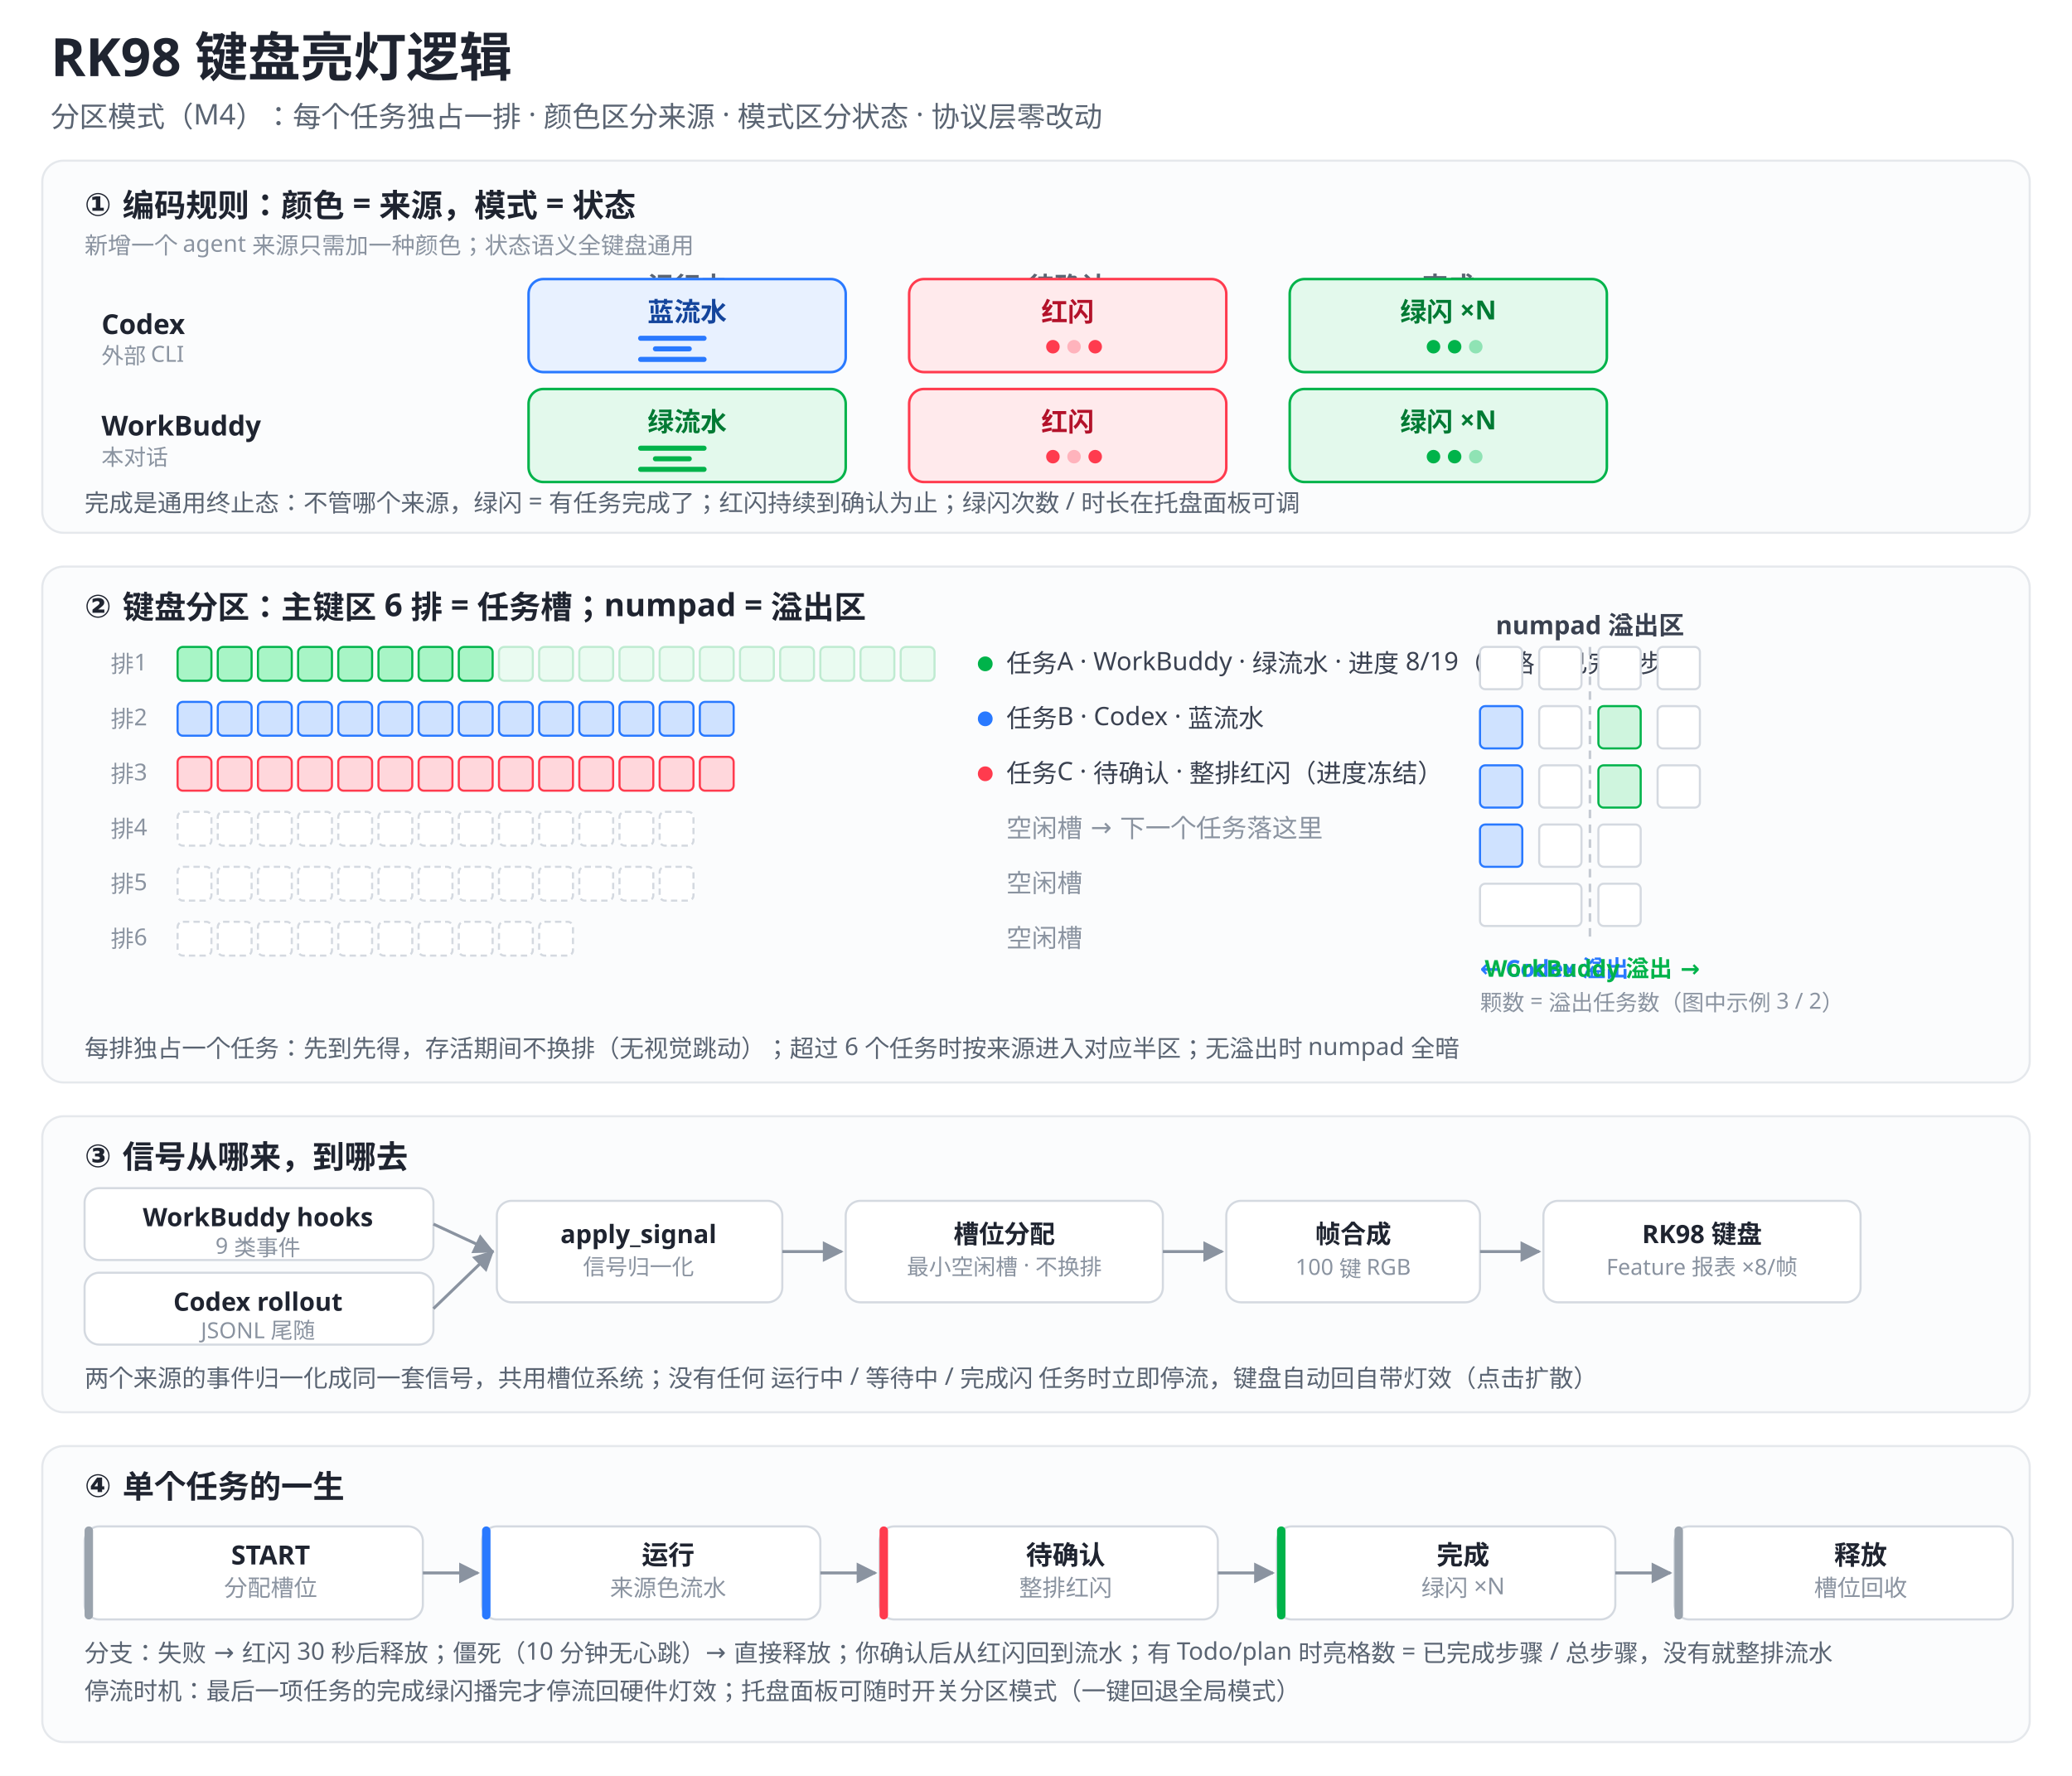
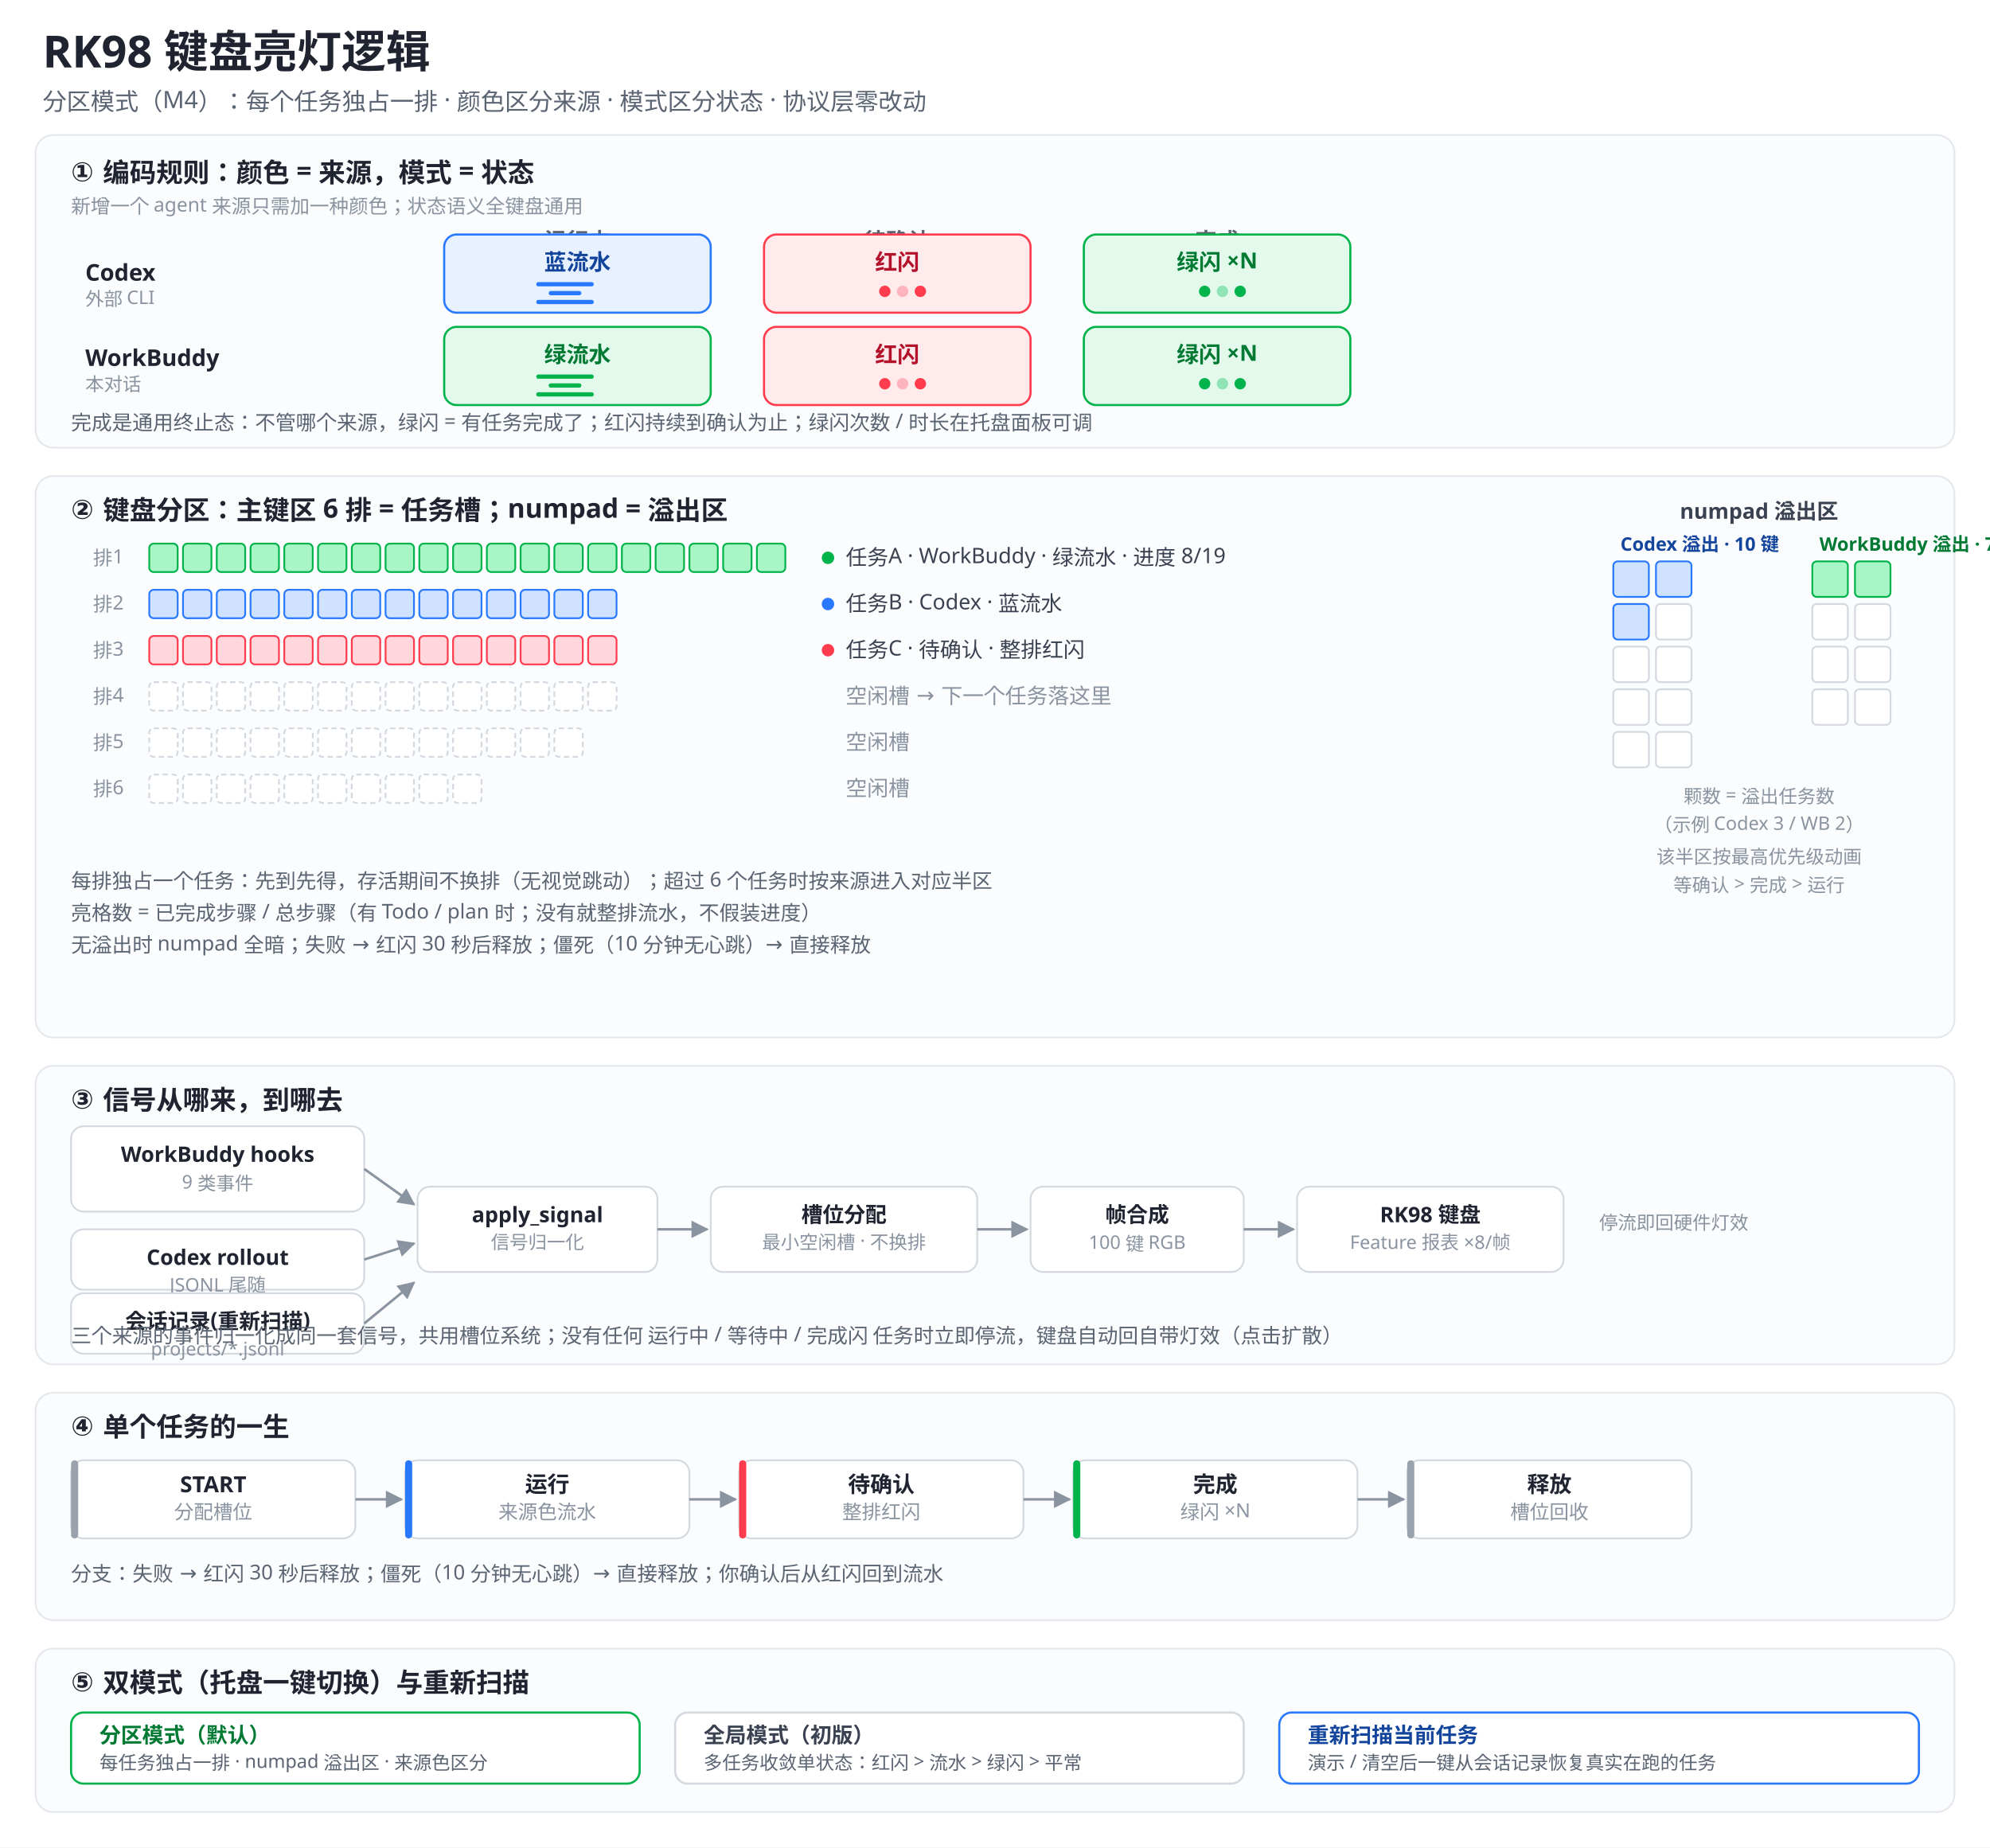
- <svg xmlns="http://www.w3.org/2000/svg" viewBox="0 0 980 840" font-family="'Microsoft YaHei','PingFang SC','Noto Sans SC','Segoe UI',sans-serif">
+ <svg xmlns="http://www.w3.org/2000/svg" viewBox="0 0 1120 1040" font-family="'Microsoft YaHei','PingFang SC','Noto Sans SC','Segoe UI',sans-serif">
  <defs>
    <marker id="arr" viewBox="0 0 10 10" refX="9" refY="5" markerWidth="7" markerHeight="7" orient="auto-start-reverse">
      <path d="M0,0 L10,5 L0,10 z" fill="#8A93A0" />
    </marker>
  </defs>
-   <rect x="0" y="0" width="980" height="840" fill="#FFFFFF" />
-   <text x="24" y="36" font-size="25" font-weight="700" fill="#1F2430">RK98 键盘亮灯逻辑</text>
-   <text x="24" y="60" font-size="13.5" fill="#5A6472">分区模式（M4）：每个任务独占一排 · 颜色区分来源 · 模式区分状态 · 协议层零改动</text>
-   <rect x="20" y="76" width="940" height="176" rx="10" fill="#FBFCFD" stroke="#E5E8EC" />
-   <text x="40" y="102" font-size="15" font-weight="700" fill="#1F2430">① 编码规则：颜色 = 来源，模式 = 状态</text>
+   <rect x="0" y="0" width="1120" height="1040" fill="#FFFFFF" />
+   <text x="24" y="38" font-size="25" fill="#1F2430" font-weight="700">RK98 键盘亮灯逻辑</text>
+   <text x="24" y="62" font-size="13.5" fill="#5A6472">分区模式（M4）：每个任务独占一排 · 颜色区分来源 · 模式区分状态 · 协议层零改动</text>
+   <rect x="20" y="76" width="1080" height="176" rx="10" fill="#FBFCFD" stroke="#E5E8EC" stroke-width="1" />
+   <text x="40" y="102" font-size="15" fill="#1F2430" font-weight="700">① 编码规则：颜色 = 来源，模式 = 状态</text>
  <text x="40" y="120" font-size="11" fill="#8A93A0">新增一个 agent 来源只需加一种颜色；状态语义全键盘通用</text>
-   <text x="325" y="140" font-size="12.5" font-weight="700" fill="#5A6472" text-anchor="middle">运行中</text>
-   <text x="505" y="140" font-size="12.5" font-weight="700" fill="#5A6472" text-anchor="middle">待确认</text>
-   <text x="685" y="140" font-size="12.5" font-weight="700" fill="#5A6472" text-anchor="middle">完成</text>
-   <text x="48" y="158" font-size="13" font-weight="700" fill="#1F2430">Codex</text>
+   <text x="325" y="140" font-size="12.5" fill="#5A6472" font-weight="700" text-anchor="middle">运行中</text>
+   <text x="505" y="140" font-size="12.5" fill="#5A6472" font-weight="700" text-anchor="middle">待确认</text>
+   <text x="685" y="140" font-size="12.5" fill="#5A6472" font-weight="700" text-anchor="middle">完成</text>
+   <text x="48" y="158" font-size="13" fill="#1F2430" font-weight="700">Codex</text>
  <text x="48" y="172" font-size="10.5" fill="#8A93A0">外部 CLI</text>
-   <text x="48" y="206" font-size="13" font-weight="700" fill="#1F2430">WorkBuddy</text>
+   <text x="48" y="206" font-size="13" fill="#1F2430" font-weight="700">WorkBuddy</text>
  <text x="48" y="220" font-size="10.5" fill="#8A93A0">本对话</text>
  <rect x="250" y="132" width="150" height="44" rx="7" fill="#E8F1FF" stroke="#2979FF" stroke-width="1.2" />
-   <text x="325" y="152" font-size="12.5" font-weight="700" fill="#14459C" text-anchor="middle">蓝流水</text>
+   <text x="325" y="152" font-size="12.5" fill="#14459C" font-weight="700" text-anchor="middle">蓝流水</text>
  <line x1="303" y1="160" x2="333" y2="160" stroke="#2979FF" stroke-width="2.4" stroke-linecap="round" />
  <line x1="310" y1="165" x2="326" y2="165" stroke="#2979FF" stroke-width="2.4" stroke-linecap="round" />
  <line x1="303" y1="170" x2="333" y2="170" stroke="#2979FF" stroke-width="2.4" stroke-linecap="round" />
  <rect x="430" y="132" width="150" height="44" rx="7" fill="#FFEAEC" stroke="#FF3B4E" stroke-width="1.2" />
-   <text x="505" y="152" font-size="12.5" font-weight="700" fill="#B3122A" text-anchor="middle">红闪</text>
+   <text x="505" y="152" font-size="12.5" fill="#B3122A" font-weight="700" text-anchor="middle">红闪</text>
  <circle cx="498" cy="164" r="3.2" fill="#FF3B4E" />
  <circle cx="508" cy="164" r="3.2" fill="#FFB3BC" />
  <circle cx="518" cy="164" r="3.2" fill="#FF3B4E" />
  <rect x="610" y="132" width="150" height="44" rx="7" fill="#E3F9EC" stroke="#00B34A" stroke-width="1.2" />
-   <text x="685" y="152" font-size="12.5" font-weight="700" fill="#007A33" text-anchor="middle">绿闪 ×N</text>
+   <text x="685" y="152" font-size="12.5" fill="#007A33" font-weight="700" text-anchor="middle">绿闪 ×N</text>
  <circle cx="678" cy="164" r="3.2" fill="#00B34A" />
-   <circle cx="688" cy="164" r="3.2" fill="#00B34A" />
-   <circle cx="698" cy="164" r="3.2" fill="#8FE3B4" />
+   <circle cx="688" cy="164" r="3.2" fill="#8FE3B4" />
+   <circle cx="698" cy="164" r="3.2" fill="#00B34A" />
  <rect x="250" y="184" width="150" height="44" rx="7" fill="#E3F9EC" stroke="#00B34A" stroke-width="1.2" />
-   <text x="325" y="204" font-size="12.5" font-weight="700" fill="#007A33" text-anchor="middle">绿流水</text>
+   <text x="325" y="204" font-size="12.5" fill="#007A33" font-weight="700" text-anchor="middle">绿流水</text>
  <line x1="303" y1="212" x2="333" y2="212" stroke="#00B34A" stroke-width="2.4" stroke-linecap="round" />
  <line x1="310" y1="217" x2="326" y2="217" stroke="#00B34A" stroke-width="2.4" stroke-linecap="round" />
  <line x1="303" y1="222" x2="333" y2="222" stroke="#00B34A" stroke-width="2.4" stroke-linecap="round" />
  <rect x="430" y="184" width="150" height="44" rx="7" fill="#FFEAEC" stroke="#FF3B4E" stroke-width="1.2" />
-   <text x="505" y="204" font-size="12.5" font-weight="700" fill="#B3122A" text-anchor="middle">红闪</text>
+   <text x="505" y="204" font-size="12.5" fill="#B3122A" font-weight="700" text-anchor="middle">红闪</text>
  <circle cx="498" cy="216" r="3.2" fill="#FF3B4E" />
  <circle cx="508" cy="216" r="3.2" fill="#FFB3BC" />
  <circle cx="518" cy="216" r="3.2" fill="#FF3B4E" />
  <rect x="610" y="184" width="150" height="44" rx="7" fill="#E3F9EC" stroke="#00B34A" stroke-width="1.2" />
-   <text x="685" y="204" font-size="12.5" font-weight="700" fill="#007A33" text-anchor="middle">绿闪 ×N</text>
+   <text x="685" y="204" font-size="12.5" fill="#007A33" font-weight="700" text-anchor="middle">绿闪 ×N</text>
  <circle cx="678" cy="216" r="3.2" fill="#00B34A" />
-   <circle cx="688" cy="216" r="3.2" fill="#00B34A" />
-   <circle cx="698" cy="216" r="3.2" fill="#8FE3B4" />
+   <circle cx="688" cy="216" r="3.2" fill="#8FE3B4" />
+   <circle cx="698" cy="216" r="3.2" fill="#00B34A" />
  <text x="40" y="242" font-size="11.5" fill="#5A6472">完成是通用终止态：不管哪个来源，绿闪 = 有任务完成了；红闪持续到确认为止；绿闪次数 / 时长在托盘面板可调</text>
-   <rect x="20" y="268" width="940" height="244" rx="10" fill="#FBFCFD" stroke="#E5E8EC" />
-   <text x="40" y="292" font-size="15" font-weight="700" fill="#1F2430">② 键盘分区：主键区 6 排 = 任务槽；numpad = 溢出区</text>
+   <rect x="20" y="268" width="1080" height="316" rx="10" fill="#FBFCFD" stroke="#E5E8EC" stroke-width="1" />
+   <text x="40" y="292" font-size="15" fill="#1F2430" font-weight="700">② 键盘分区：主键区 6 排 = 任务槽；numpad = 溢出区</text>
  <text x="61" y="318" font-size="11" fill="#8A93A0" text-anchor="middle">排1</text>
-   <g>
-     <rect x="84" y="306" width="16" height="16" rx="2.5" fill="#A8F5C6" stroke="#00B34A" />
-     <rect x="103" y="306" width="16" height="16" rx="2.5" fill="#A8F5C6" stroke="#00B34A" />
-     <rect x="122" y="306" width="16" height="16" rx="2.5" fill="#A8F5C6" stroke="#00B34A" />
-     <rect x="141" y="306" width="16" height="16" rx="2.5" fill="#A8F5C6" stroke="#00B34A" />
-     <rect x="160" y="306" width="16" height="16" rx="2.5" fill="#A8F5C6" stroke="#00B34A" />
-     <rect x="179" y="306" width="16" height="16" rx="2.5" fill="#A8F5C6" stroke="#00B34A" />
-     <rect x="198" y="306" width="16" height="16" rx="2.5" fill="#A8F5C6" stroke="#00B34A" />
-     <rect x="217" y="306" width="16" height="16" rx="2.5" fill="#A8F5C6" stroke="#00B34A" />
-     <rect x="236" y="306" width="16" height="16" rx="2.5" fill="#EAFBF1" stroke="#BFEBD1" />
-     <rect x="255" y="306" width="16" height="16" rx="2.5" fill="#EAFBF1" stroke="#BFEBD1" />
-     <rect x="274" y="306" width="16" height="16" rx="2.5" fill="#EAFBF1" stroke="#BFEBD1" />
-     <rect x="293" y="306" width="16" height="16" rx="2.5" fill="#EAFBF1" stroke="#BFEBD1" />
-     <rect x="312" y="306" width="16" height="16" rx="2.5" fill="#EAFBF1" stroke="#BFEBD1" />
-     <rect x="331" y="306" width="16" height="16" rx="2.5" fill="#EAFBF1" stroke="#BFEBD1" />
-     <rect x="350" y="306" width="16" height="16" rx="2.5" fill="#EAFBF1" stroke="#BFEBD1" />
-     <rect x="369" y="306" width="16" height="16" rx="2.5" fill="#EAFBF1" stroke="#BFEBD1" />
-     <rect x="388" y="306" width="16" height="16" rx="2.5" fill="#EAFBF1" stroke="#BFEBD1" />
-     <rect x="407" y="306" width="16" height="16" rx="2.5" fill="#EAFBF1" stroke="#BFEBD1" />
-     <rect x="426" y="306" width="16" height="16" rx="2.5" fill="#EAFBF1" stroke="#BFEBD1" />
-   </g>
+   <rect x="84" y="306" width="16" height="16" rx="2.5" fill="#A8F5C6" stroke="#00B34A" stroke-width="1.0" />
+   <rect x="103" y="306" width="16" height="16" rx="2.5" fill="#A8F5C6" stroke="#00B34A" stroke-width="1.0" />
+   <rect x="122" y="306" width="16" height="16" rx="2.5" fill="#A8F5C6" stroke="#00B34A" stroke-width="1.0" />
+   <rect x="141" y="306" width="16" height="16" rx="2.5" fill="#A8F5C6" stroke="#00B34A" stroke-width="1.0" />
+   <rect x="160" y="306" width="16" height="16" rx="2.5" fill="#A8F5C6" stroke="#00B34A" stroke-width="1.0" />
+   <rect x="179" y="306" width="16" height="16" rx="2.5" fill="#A8F5C6" stroke="#00B34A" stroke-width="1.0" />
+   <rect x="198" y="306" width="16" height="16" rx="2.5" fill="#A8F5C6" stroke="#00B34A" stroke-width="1.0" />
+   <rect x="217" y="306" width="16" height="16" rx="2.5" fill="#A8F5C6" stroke="#00B34A" stroke-width="1.0" />
+   <rect x="236" y="306" width="16" height="16" rx="2.5" fill="#A8F5C6" stroke="#00B34A" stroke-width="1.0" />
+   <rect x="255" y="306" width="16" height="16" rx="2.5" fill="#A8F5C6" stroke="#00B34A" stroke-width="1.0" />
+   <rect x="274" y="306" width="16" height="16" rx="2.5" fill="#A8F5C6" stroke="#00B34A" stroke-width="1.0" />
+   <rect x="293" y="306" width="16" height="16" rx="2.5" fill="#A8F5C6" stroke="#00B34A" stroke-width="1.0" />
+   <rect x="312" y="306" width="16" height="16" rx="2.5" fill="#A8F5C6" stroke="#00B34A" stroke-width="1.0" />
+   <rect x="331" y="306" width="16" height="16" rx="2.5" fill="#A8F5C6" stroke="#00B34A" stroke-width="1.0" />
+   <rect x="350" y="306" width="16" height="16" rx="2.5" fill="#A8F5C6" stroke="#00B34A" stroke-width="1.0" />
+   <rect x="369" y="306" width="16" height="16" rx="2.5" fill="#A8F5C6" stroke="#00B34A" stroke-width="1.0" />
+   <rect x="388" y="306" width="16" height="16" rx="2.5" fill="#A8F5C6" stroke="#00B34A" stroke-width="1.0" />
+   <rect x="407" y="306" width="16" height="16" rx="2.5" fill="#A8F5C6" stroke="#00B34A" stroke-width="1.0" />
+   <rect x="426" y="306" width="16" height="16" rx="2.5" fill="#A8F5C6" stroke="#00B34A" stroke-width="1.0" />
  <circle cx="466" cy="314" r="3.5" fill="#00B34A" />
-   <text x="476" y="318" font-size="12" fill="#3A4150">任务A · WorkBuddy · 绿流水 · 进度 8/19（亮格 = 已完成步骤）</text>
+   <text x="476" y="318" font-size="12" fill="#3A4150">任务A · WorkBuddy · 绿流水 · 进度 8/19</text>
  <text x="61" y="344" font-size="11" fill="#8A93A0" text-anchor="middle">排2</text>
-   <g fill="#CFE2FF" stroke="#2979FF">
-     <rect x="84" y="332" width="16" height="16" rx="2.5" />
-     <rect x="103" y="332" width="16" height="16" rx="2.5" />
-     <rect x="122" y="332" width="16" height="16" rx="2.5" />
-     <rect x="141" y="332" width="16" height="16" rx="2.5" />
-     <rect x="160" y="332" width="16" height="16" rx="2.5" />
-     <rect x="179" y="332" width="16" height="16" rx="2.5" />
-     <rect x="198" y="332" width="16" height="16" rx="2.5" />
-     <rect x="217" y="332" width="16" height="16" rx="2.5" />
-     <rect x="236" y="332" width="16" height="16" rx="2.5" />
-     <rect x="255" y="332" width="16" height="16" rx="2.5" />
-     <rect x="274" y="332" width="16" height="16" rx="2.5" />
-     <rect x="293" y="332" width="16" height="16" rx="2.5" />
-     <rect x="312" y="332" width="16" height="16" rx="2.5" />
-     <rect x="331" y="332" width="16" height="16" rx="2.5" />
-   </g>
+   <rect x="84" y="332" width="16" height="16" rx="2.5" fill="#CFE2FF" stroke="#2979FF" stroke-width="1.0" />
+   <rect x="103" y="332" width="16" height="16" rx="2.5" fill="#CFE2FF" stroke="#2979FF" stroke-width="1.0" />
+   <rect x="122" y="332" width="16" height="16" rx="2.5" fill="#CFE2FF" stroke="#2979FF" stroke-width="1.0" />
+   <rect x="141" y="332" width="16" height="16" rx="2.5" fill="#CFE2FF" stroke="#2979FF" stroke-width="1.0" />
+   <rect x="160" y="332" width="16" height="16" rx="2.5" fill="#CFE2FF" stroke="#2979FF" stroke-width="1.0" />
+   <rect x="179" y="332" width="16" height="16" rx="2.5" fill="#CFE2FF" stroke="#2979FF" stroke-width="1.0" />
+   <rect x="198" y="332" width="16" height="16" rx="2.5" fill="#CFE2FF" stroke="#2979FF" stroke-width="1.0" />
+   <rect x="217" y="332" width="16" height="16" rx="2.5" fill="#CFE2FF" stroke="#2979FF" stroke-width="1.0" />
+   <rect x="236" y="332" width="16" height="16" rx="2.5" fill="#CFE2FF" stroke="#2979FF" stroke-width="1.0" />
+   <rect x="255" y="332" width="16" height="16" rx="2.5" fill="#CFE2FF" stroke="#2979FF" stroke-width="1.0" />
+   <rect x="274" y="332" width="16" height="16" rx="2.5" fill="#CFE2FF" stroke="#2979FF" stroke-width="1.0" />
+   <rect x="293" y="332" width="16" height="16" rx="2.5" fill="#CFE2FF" stroke="#2979FF" stroke-width="1.0" />
+   <rect x="312" y="332" width="16" height="16" rx="2.5" fill="#CFE2FF" stroke="#2979FF" stroke-width="1.0" />
+   <rect x="331" y="332" width="16" height="16" rx="2.5" fill="#CFE2FF" stroke="#2979FF" stroke-width="1.0" />
  <circle cx="466" cy="340" r="3.5" fill="#2979FF" />
  <text x="476" y="344" font-size="12" fill="#3A4150">任务B · Codex · 蓝流水</text>
  <text x="61" y="370" font-size="11" fill="#8A93A0" text-anchor="middle">排3</text>
-   <g fill="#FFD7DC" stroke="#FF3B4E">
-     <rect x="84" y="358" width="16" height="16" rx="2.5" />
-     <rect x="103" y="358" width="16" height="16" rx="2.5" />
-     <rect x="122" y="358" width="16" height="16" rx="2.5" />
-     <rect x="141" y="358" width="16" height="16" rx="2.5" />
-     <rect x="160" y="358" width="16" height="16" rx="2.5" />
-     <rect x="179" y="358" width="16" height="16" rx="2.5" />
-     <rect x="198" y="358" width="16" height="16" rx="2.5" />
-     <rect x="217" y="358" width="16" height="16" rx="2.5" />
-     <rect x="236" y="358" width="16" height="16" rx="2.5" />
-     <rect x="255" y="358" width="16" height="16" rx="2.5" />
-     <rect x="274" y="358" width="16" height="16" rx="2.5" />
-     <rect x="293" y="358" width="16" height="16" rx="2.5" />
-     <rect x="312" y="358" width="16" height="16" rx="2.5" />
-     <rect x="331" y="358" width="16" height="16" rx="2.5" />
-   </g>
+   <rect x="84" y="358" width="16" height="16" rx="2.5" fill="#FFD7DC" stroke="#FF3B4E" stroke-width="1.0" />
+   <rect x="103" y="358" width="16" height="16" rx="2.5" fill="#FFD7DC" stroke="#FF3B4E" stroke-width="1.0" />
+   <rect x="122" y="358" width="16" height="16" rx="2.5" fill="#FFD7DC" stroke="#FF3B4E" stroke-width="1.0" />
+   <rect x="141" y="358" width="16" height="16" rx="2.5" fill="#FFD7DC" stroke="#FF3B4E" stroke-width="1.0" />
+   <rect x="160" y="358" width="16" height="16" rx="2.5" fill="#FFD7DC" stroke="#FF3B4E" stroke-width="1.0" />
+   <rect x="179" y="358" width="16" height="16" rx="2.5" fill="#FFD7DC" stroke="#FF3B4E" stroke-width="1.0" />
+   <rect x="198" y="358" width="16" height="16" rx="2.5" fill="#FFD7DC" stroke="#FF3B4E" stroke-width="1.0" />
+   <rect x="217" y="358" width="16" height="16" rx="2.5" fill="#FFD7DC" stroke="#FF3B4E" stroke-width="1.0" />
+   <rect x="236" y="358" width="16" height="16" rx="2.5" fill="#FFD7DC" stroke="#FF3B4E" stroke-width="1.0" />
+   <rect x="255" y="358" width="16" height="16" rx="2.5" fill="#FFD7DC" stroke="#FF3B4E" stroke-width="1.0" />
+   <rect x="274" y="358" width="16" height="16" rx="2.5" fill="#FFD7DC" stroke="#FF3B4E" stroke-width="1.0" />
+   <rect x="293" y="358" width="16" height="16" rx="2.5" fill="#FFD7DC" stroke="#FF3B4E" stroke-width="1.0" />
+   <rect x="312" y="358" width="16" height="16" rx="2.5" fill="#FFD7DC" stroke="#FF3B4E" stroke-width="1.0" />
+   <rect x="331" y="358" width="16" height="16" rx="2.5" fill="#FFD7DC" stroke="#FF3B4E" stroke-width="1.0" />
  <circle cx="466" cy="366" r="3.5" fill="#FF3B4E" />
-   <text x="476" y="370" font-size="12" fill="#3A4150">任务C · 待确认 · 整排红闪（进度冻结）</text>
+   <text x="476" y="370" font-size="12" fill="#3A4150">任务C · 待确认 · 整排红闪</text>
  <text x="61" y="396" font-size="11" fill="#8A93A0" text-anchor="middle">排4</text>
-   <g fill="#FFFFFF" stroke="#D4D9E0" stroke-dasharray="3 2">
-     <rect x="84" y="384" width="16" height="16" rx="2.5" />
-     <rect x="103" y="384" width="16" height="16" rx="2.5" />
-     <rect x="122" y="384" width="16" height="16" rx="2.5" />
-     <rect x="141" y="384" width="16" height="16" rx="2.5" />
-     <rect x="160" y="384" width="16" height="16" rx="2.5" />
-     <rect x="179" y="384" width="16" height="16" rx="2.5" />
-     <rect x="198" y="384" width="16" height="16" rx="2.5" />
-     <rect x="217" y="384" width="16" height="16" rx="2.5" />
-     <rect x="236" y="384" width="16" height="16" rx="2.5" />
-     <rect x="255" y="384" width="16" height="16" rx="2.5" />
-     <rect x="274" y="384" width="16" height="16" rx="2.5" />
-     <rect x="293" y="384" width="16" height="16" rx="2.5" />
-     <rect x="312" y="384" width="16" height="16" rx="2.5" />
-   </g>
+   <rect x="84" y="384" width="16" height="16" rx="2.5" fill="#FFFFFF" stroke="#D4D9E0" stroke-width="1.0" stroke-dasharray="3 2" />
+   <rect x="103" y="384" width="16" height="16" rx="2.5" fill="#FFFFFF" stroke="#D4D9E0" stroke-width="1.0" stroke-dasharray="3 2" />
+   <rect x="122" y="384" width="16" height="16" rx="2.5" fill="#FFFFFF" stroke="#D4D9E0" stroke-width="1.0" stroke-dasharray="3 2" />
+   <rect x="141" y="384" width="16" height="16" rx="2.5" fill="#FFFFFF" stroke="#D4D9E0" stroke-width="1.0" stroke-dasharray="3 2" />
+   <rect x="160" y="384" width="16" height="16" rx="2.5" fill="#FFFFFF" stroke="#D4D9E0" stroke-width="1.0" stroke-dasharray="3 2" />
+   <rect x="179" y="384" width="16" height="16" rx="2.5" fill="#FFFFFF" stroke="#D4D9E0" stroke-width="1.0" stroke-dasharray="3 2" />
+   <rect x="198" y="384" width="16" height="16" rx="2.5" fill="#FFFFFF" stroke="#D4D9E0" stroke-width="1.0" stroke-dasharray="3 2" />
+   <rect x="217" y="384" width="16" height="16" rx="2.5" fill="#FFFFFF" stroke="#D4D9E0" stroke-width="1.0" stroke-dasharray="3 2" />
+   <rect x="236" y="384" width="16" height="16" rx="2.5" fill="#FFFFFF" stroke="#D4D9E0" stroke-width="1.0" stroke-dasharray="3 2" />
+   <rect x="255" y="384" width="16" height="16" rx="2.5" fill="#FFFFFF" stroke="#D4D9E0" stroke-width="1.0" stroke-dasharray="3 2" />
+   <rect x="274" y="384" width="16" height="16" rx="2.5" fill="#FFFFFF" stroke="#D4D9E0" stroke-width="1.0" stroke-dasharray="3 2" />
+   <rect x="293" y="384" width="16" height="16" rx="2.5" fill="#FFFFFF" stroke="#D4D9E0" stroke-width="1.0" stroke-dasharray="3 2" />
+   <rect x="312" y="384" width="16" height="16" rx="2.5" fill="#FFFFFF" stroke="#D4D9E0" stroke-width="1.0" stroke-dasharray="3 2" />
+   <rect x="331" y="384" width="16" height="16" rx="2.5" fill="#FFFFFF" stroke="#D4D9E0" stroke-width="1.0" stroke-dasharray="3 2" />
  <text x="476" y="396" font-size="12" fill="#8A93A0">空闲槽 → 下一个任务落这里</text>
  <text x="61" y="422" font-size="11" fill="#8A93A0" text-anchor="middle">排5</text>
-   <g fill="#FFFFFF" stroke="#D4D9E0" stroke-dasharray="3 2">
-     <rect x="84" y="410" width="16" height="16" rx="2.5" />
-     <rect x="103" y="410" width="16" height="16" rx="2.5" />
-     <rect x="122" y="410" width="16" height="16" rx="2.5" />
-     <rect x="141" y="410" width="16" height="16" rx="2.5" />
-     <rect x="160" y="410" width="16" height="16" rx="2.5" />
-     <rect x="179" y="410" width="16" height="16" rx="2.5" />
-     <rect x="198" y="410" width="16" height="16" rx="2.5" />
-     <rect x="217" y="410" width="16" height="16" rx="2.5" />
-     <rect x="236" y="410" width="16" height="16" rx="2.5" />
-     <rect x="255" y="410" width="16" height="16" rx="2.5" />
-     <rect x="274" y="410" width="16" height="16" rx="2.5" />
-     <rect x="293" y="410" width="16" height="16" rx="2.5" />
-     <rect x="312" y="410" width="16" height="16" rx="2.5" />
-   </g>
+   <rect x="84" y="410" width="16" height="16" rx="2.5" fill="#FFFFFF" stroke="#D4D9E0" stroke-width="1.0" stroke-dasharray="3 2" />
+   <rect x="103" y="410" width="16" height="16" rx="2.5" fill="#FFFFFF" stroke="#D4D9E0" stroke-width="1.0" stroke-dasharray="3 2" />
+   <rect x="122" y="410" width="16" height="16" rx="2.5" fill="#FFFFFF" stroke="#D4D9E0" stroke-width="1.0" stroke-dasharray="3 2" />
+   <rect x="141" y="410" width="16" height="16" rx="2.5" fill="#FFFFFF" stroke="#D4D9E0" stroke-width="1.0" stroke-dasharray="3 2" />
+   <rect x="160" y="410" width="16" height="16" rx="2.5" fill="#FFFFFF" stroke="#D4D9E0" stroke-width="1.0" stroke-dasharray="3 2" />
+   <rect x="179" y="410" width="16" height="16" rx="2.5" fill="#FFFFFF" stroke="#D4D9E0" stroke-width="1.0" stroke-dasharray="3 2" />
+   <rect x="198" y="410" width="16" height="16" rx="2.5" fill="#FFFFFF" stroke="#D4D9E0" stroke-width="1.0" stroke-dasharray="3 2" />
+   <rect x="217" y="410" width="16" height="16" rx="2.5" fill="#FFFFFF" stroke="#D4D9E0" stroke-width="1.0" stroke-dasharray="3 2" />
+   <rect x="236" y="410" width="16" height="16" rx="2.5" fill="#FFFFFF" stroke="#D4D9E0" stroke-width="1.0" stroke-dasharray="3 2" />
+   <rect x="255" y="410" width="16" height="16" rx="2.5" fill="#FFFFFF" stroke="#D4D9E0" stroke-width="1.0" stroke-dasharray="3 2" />
+   <rect x="274" y="410" width="16" height="16" rx="2.5" fill="#FFFFFF" stroke="#D4D9E0" stroke-width="1.0" stroke-dasharray="3 2" />
+   <rect x="293" y="410" width="16" height="16" rx="2.5" fill="#FFFFFF" stroke="#D4D9E0" stroke-width="1.0" stroke-dasharray="3 2" />
+   <rect x="312" y="410" width="16" height="16" rx="2.5" fill="#FFFFFF" stroke="#D4D9E0" stroke-width="1.0" stroke-dasharray="3 2" />
  <text x="476" y="422" font-size="12" fill="#8A93A0">空闲槽</text>
  <text x="61" y="448" font-size="11" fill="#8A93A0" text-anchor="middle">排6</text>
-   <g fill="#FFFFFF" stroke="#D4D9E0" stroke-dasharray="3 2">
-     <rect x="84" y="436" width="16" height="16" rx="2.5" />
-     <rect x="103" y="436" width="16" height="16" rx="2.5" />
-     <rect x="122" y="436" width="16" height="16" rx="2.5" />
-     <rect x="141" y="436" width="16" height="16" rx="2.5" />
-     <rect x="160" y="436" width="16" height="16" rx="2.5" />
-     <rect x="179" y="436" width="16" height="16" rx="2.5" />
-     <rect x="198" y="436" width="16" height="16" rx="2.5" />
-     <rect x="217" y="436" width="16" height="16" rx="2.5" />
-     <rect x="236" y="436" width="16" height="16" rx="2.5" />
-     <rect x="255" y="436" width="16" height="16" rx="2.5" />
-   </g>
+   <rect x="84" y="436" width="16" height="16" rx="2.5" fill="#FFFFFF" stroke="#D4D9E0" stroke-width="1.0" stroke-dasharray="3 2" />
+   <rect x="103" y="436" width="16" height="16" rx="2.5" fill="#FFFFFF" stroke="#D4D9E0" stroke-width="1.0" stroke-dasharray="3 2" />
+   <rect x="122" y="436" width="16" height="16" rx="2.5" fill="#FFFFFF" stroke="#D4D9E0" stroke-width="1.0" stroke-dasharray="3 2" />
+   <rect x="141" y="436" width="16" height="16" rx="2.5" fill="#FFFFFF" stroke="#D4D9E0" stroke-width="1.0" stroke-dasharray="3 2" />
+   <rect x="160" y="436" width="16" height="16" rx="2.5" fill="#FFFFFF" stroke="#D4D9E0" stroke-width="1.0" stroke-dasharray="3 2" />
+   <rect x="179" y="436" width="16" height="16" rx="2.5" fill="#FFFFFF" stroke="#D4D9E0" stroke-width="1.0" stroke-dasharray="3 2" />
+   <rect x="198" y="436" width="16" height="16" rx="2.5" fill="#FFFFFF" stroke="#D4D9E0" stroke-width="1.0" stroke-dasharray="3 2" />
+   <rect x="217" y="436" width="16" height="16" rx="2.5" fill="#FFFFFF" stroke="#D4D9E0" stroke-width="1.0" stroke-dasharray="3 2" />
+   <rect x="236" y="436" width="16" height="16" rx="2.5" fill="#FFFFFF" stroke="#D4D9E0" stroke-width="1.0" stroke-dasharray="3 2" />
+   <rect x="255" y="436" width="16" height="16" rx="2.5" fill="#FFFFFF" stroke="#D4D9E0" stroke-width="1.0" stroke-dasharray="3 2" />
  <text x="476" y="448" font-size="12" fill="#8A93A0">空闲槽</text>
-   <text x="752" y="300" font-size="12" font-weight="700" fill="#3A4150" text-anchor="middle">numpad 溢出区</text>
-   <line x1="752" y1="306" x2="752" y2="444" stroke="#C4CAD2" stroke-width="1.2" stroke-dasharray="4 3" />
-   <g>
-     <rect x="700" y="306" width="20" height="20" rx="2.5" fill="#FFFFFF" stroke="#D4D9E0" />
-     <rect x="728" y="306" width="20" height="20" rx="2.5" fill="#FFFFFF" stroke="#D4D9E0" />
-     <rect x="756" y="306" width="20" height="20" rx="2.5" fill="#FFFFFF" stroke="#D4D9E0" />
-     <rect x="784" y="306" width="20" height="20" rx="2.5" fill="#FFFFFF" stroke="#D4D9E0" />
-     <rect x="700" y="334" width="20" height="20" rx="2.5" fill="#CFE2FF" stroke="#2979FF" />
-     <rect x="728" y="334" width="20" height="20" rx="2.5" fill="#FFFFFF" stroke="#D4D9E0" />
-     <rect x="756" y="334" width="20" height="20" rx="2.5" fill="#CFF5DE" stroke="#00B34A" />
-     <rect x="784" y="334" width="20" height="20" rx="2.5" fill="#FFFFFF" stroke="#D4D9E0" />
-     <rect x="700" y="362" width="20" height="20" rx="2.5" fill="#CFE2FF" stroke="#2979FF" />
-     <rect x="728" y="362" width="20" height="20" rx="2.5" fill="#FFFFFF" stroke="#D4D9E0" />
-     <rect x="756" y="362" width="20" height="20" rx="2.5" fill="#CFF5DE" stroke="#00B34A" />
-     <rect x="784" y="362" width="20" height="20" rx="2.5" fill="#FFFFFF" stroke="#D4D9E0" />
-     <rect x="700" y="390" width="20" height="20" rx="2.5" fill="#CFE2FF" stroke="#2979FF" />
-     <rect x="728" y="390" width="20" height="20" rx="2.5" fill="#FFFFFF" stroke="#D4D9E0" />
-     <rect x="756" y="390" width="20" height="20" rx="2.5" fill="#FFFFFF" stroke="#D4D9E0" />
-     <rect x="700" y="418" width="48" height="20" rx="2.5" fill="#FFFFFF" stroke="#D4D9E0" />
-     <rect x="756" y="418" width="20" height="20" rx="2.5" fill="#FFFFFF" stroke="#D4D9E0" />
-   </g>
-   <text x="700" y="462" font-size="11" font-weight="700" fill="#2979FF">← Codex 溢出</text>
-   <text x="804" y="462" font-size="11" font-weight="700" fill="#00B34A" text-anchor="end">WorkBuddy 溢出 →</text>
-   <text x="700" y="478" font-size="10.5" fill="#8A93A0">颗数 = 溢出任务数（图中示例 3 / 2）</text>
-   <text x="40" y="500" font-size="11.5" fill="#5A6472">每排独占一个任务：先到先得，存活期间不换排（无视觉跳动）；超过 6 个任务时按来源进入对应半区；无溢出时 numpad 全暗</text>
-   <rect x="20" y="528" width="940" height="140" rx="10" fill="#FBFCFD" stroke="#E5E8EC" />
-   <text x="40" y="552" font-size="15" font-weight="700" fill="#1F2430">③ 信号从哪来，到哪去</text>
-   <rect x="40" y="562" width="165" height="34" rx="7" fill="#FFFFFF" stroke="#D4D9E0" />
-   <text x="122" y="580" font-size="12" font-weight="700" fill="#1F2430" text-anchor="middle">WorkBuddy hooks</text>
-   <text x="122" y="593" font-size="10.5" fill="#8A93A0" text-anchor="middle">9 类事件</text>
-   <rect x="40" y="602" width="165" height="34" rx="7" fill="#FFFFFF" stroke="#D4D9E0" />
-   <text x="122" y="620" font-size="12" font-weight="700" fill="#1F2430" text-anchor="middle">Codex rollout</text>
-   <text x="122" y="633" font-size="10.5" fill="#8A93A0" text-anchor="middle">JSONL 尾随</text>
-   <line x1="205" y1="579" x2="233" y2="592" stroke="#8A93A0" stroke-width="1.4" marker-end="url(#arr)" />
-   <line x1="205" y1="619" x2="233" y2="592" stroke="#8A93A0" stroke-width="1.4" marker-end="url(#arr)" />
-   <rect x="235" y="568" width="135" height="48" rx="7" fill="#FFFFFF" stroke="#D4D9E0" />
-   <text x="302" y="588" font-size="12" font-weight="700" fill="#1F2430" text-anchor="middle">apply_signal</text>
-   <text x="302" y="603" font-size="10.5" fill="#8A93A0" text-anchor="middle">信号归一化</text>
-   <line x1="370" y1="592" x2="398" y2="592" stroke="#8A93A0" stroke-width="1.4" marker-end="url(#arr)" />
-   <rect x="400" y="568" width="150" height="48" rx="7" fill="#FFFFFF" stroke="#D4D9E0" />
-   <text x="475" y="588" font-size="12" font-weight="700" fill="#1F2430" text-anchor="middle">槽位分配</text>
-   <text x="475" y="603" font-size="10.5" fill="#8A93A0" text-anchor="middle">最小空闲槽 · 不换排</text>
-   <line x1="550" y1="592" x2="578" y2="592" stroke="#8A93A0" stroke-width="1.4" marker-end="url(#arr)" />
-   <rect x="580" y="568" width="120" height="48" rx="7" fill="#FFFFFF" stroke="#D4D9E0" />
-   <text x="640" y="588" font-size="12" font-weight="700" fill="#1F2430" text-anchor="middle">帧合成</text>
-   <text x="640" y="603" font-size="10.5" fill="#8A93A0" text-anchor="middle">100 键 RGB</text>
-   <line x1="700" y1="592" x2="728" y2="592" stroke="#8A93A0" stroke-width="1.4" marker-end="url(#arr)" />
-   <rect x="730" y="568" width="150" height="48" rx="7" fill="#FFFFFF" stroke="#D4D9E0" />
-   <text x="805" y="588" font-size="12" font-weight="700" fill="#1F2430" text-anchor="middle">RK98 键盘</text>
-   <text x="805" y="603" font-size="10.5" fill="#8A93A0" text-anchor="middle">Feature 报表 ×8/帧</text>
-   <text x="40" y="656" font-size="11.5" fill="#5A6472">两个来源的事件归一化成同一套信号，共用槽位系统；没有任何 运行中 / 等待中 / 完成闪 任务时立即停流，键盘自动回自带灯效（点击扩散）</text>
-   <rect x="20" y="684" width="940" height="140" rx="10" fill="#FBFCFD" stroke="#E5E8EC" />
-   <text x="40" y="708" font-size="15" font-weight="700" fill="#1F2430">④ 单个任务的一生</text>
-   <g>
-     <rect x="40" y="722" width="160" height="44" rx="7" fill="#FFFFFF" stroke="#D4D9E0" />
-     <rect x="40" y="722" width="4" height="44" rx="2" fill="#9AA3AD" />
-     <text x="128" y="740" font-size="12.5" font-weight="700" fill="#1F2430" text-anchor="middle">START</text>
-     <text x="128" y="755" font-size="11" fill="#8A93A0" text-anchor="middle">分配槽位</text>
-     <rect x="228" y="722" width="160" height="44" rx="7" fill="#FFFFFF" stroke="#D4D9E0" />
-     <rect x="228" y="722" width="4" height="44" rx="2" fill="#2979FF" />
-     <text x="316" y="740" font-size="12.5" font-weight="700" fill="#1F2430" text-anchor="middle">运行</text>
-     <text x="316" y="755" font-size="11" fill="#8A93A0" text-anchor="middle">来源色流水</text>
-     <rect x="416" y="722" width="160" height="44" rx="7" fill="#FFFFFF" stroke="#D4D9E0" />
-     <rect x="416" y="722" width="4" height="44" rx="2" fill="#FF3B4E" />
-     <text x="504" y="740" font-size="12.5" font-weight="700" fill="#1F2430" text-anchor="middle">待确认</text>
-     <text x="504" y="755" font-size="11" fill="#8A93A0" text-anchor="middle">整排红闪</text>
-     <rect x="604" y="722" width="160" height="44" rx="7" fill="#FFFFFF" stroke="#D4D9E0" />
-     <rect x="604" y="722" width="4" height="44" rx="2" fill="#00B34A" />
-     <text x="692" y="740" font-size="12.5" font-weight="700" fill="#1F2430" text-anchor="middle">完成</text>
-     <text x="692" y="755" font-size="11" fill="#8A93A0" text-anchor="middle">绿闪 ×N</text>
-     <rect x="792" y="722" width="160" height="44" rx="7" fill="#FFFFFF" stroke="#D4D9E0" />
-     <rect x="792" y="722" width="4" height="44" rx="2" fill="#9AA3AD" />
-     <text x="880" y="740" font-size="12.5" font-weight="700" fill="#1F2430" text-anchor="middle">释放</text>
-     <text x="880" y="755" font-size="11" fill="#8A93A0" text-anchor="middle">槽位回收</text>
-   </g>
-   <line x1="200" y1="744" x2="226" y2="744" stroke="#8A93A0" stroke-width="1.4" marker-end="url(#arr)" />
-   <line x1="388" y1="744" x2="414" y2="744" stroke="#8A93A0" stroke-width="1.4" marker-end="url(#arr)" />
-   <line x1="576" y1="744" x2="602" y2="744" stroke="#8A93A0" stroke-width="1.4" marker-end="url(#arr)" />
-   <line x1="764" y1="744" x2="790" y2="744" stroke="#8A93A0" stroke-width="1.4" marker-end="url(#arr)" />
-   <text x="40" y="786" font-size="11.5" fill="#5A6472">分支：失败 → 红闪 30 秒后释放；僵死（10 分钟无心跳）→ 直接释放；你确认后从红闪回到流水；有 Todo/plan 时亮格数 = 已完成步骤 / 总步骤，没有就整排流水</text>
-   <text x="40" y="804" font-size="11.5" fill="#5A6472">停流时机：最后一项任务的完成绿闪播完才停流回硬件灯效；托盘面板可随时开关分区模式（一键回退全局模式）</text>
+   <text x="40" y="500" font-size="11.5" fill="#5A6472">每排独占一个任务：先到先得，存活期间不换排（无视觉跳动）；超过 6 个任务时按来源进入对应半区</text>
+   <text x="40" y="518" font-size="11.5" fill="#5A6472">亮格数 = 已完成步骤 / 总步骤（有 Todo / plan 时；没有就整排流水，不假装进度）</text>
+   <text x="40" y="536" font-size="11.5" fill="#5A6472">无溢出时 numpad 全暗；失败 → 红闪 30 秒后释放；僵死（10 分钟无心跳）→ 直接释放</text>
+   <text x="990" y="292" font-size="12" fill="#3A4150" font-weight="700" text-anchor="middle">numpad 溢出区</text>
+   <text x="912" y="310" font-size="10.5" fill="#14459C" font-weight="700">Codex 溢出 · 10 键</text>
+   <rect x="908" y="316" width="20" height="20" rx="2.5" fill="#CFE2FF" stroke="#2979FF" stroke-width="1" />
+   <rect x="932" y="316" width="20" height="20" rx="2.5" fill="#CFE2FF" stroke="#2979FF" stroke-width="1" />
+   <rect x="908" y="340" width="20" height="20" rx="2.5" fill="#CFE2FF" stroke="#2979FF" stroke-width="1" />
+   <rect x="932" y="340" width="20" height="20" rx="2.5" fill="#FFFFFF" stroke="#D4D9E0" stroke-width="1" />
+   <rect x="908" y="364" width="20" height="20" rx="2.5" fill="#FFFFFF" stroke="#D4D9E0" stroke-width="1" />
+   <rect x="932" y="364" width="20" height="20" rx="2.5" fill="#FFFFFF" stroke="#D4D9E0" stroke-width="1" />
+   <rect x="908" y="388" width="20" height="20" rx="2.5" fill="#FFFFFF" stroke="#D4D9E0" stroke-width="1" />
+   <rect x="932" y="388" width="20" height="20" rx="2.5" fill="#FFFFFF" stroke="#D4D9E0" stroke-width="1" />
+   <rect x="908" y="412" width="20" height="20" rx="2.5" fill="#FFFFFF" stroke="#D4D9E0" stroke-width="1" />
+   <rect x="932" y="412" width="20" height="20" rx="2.5" fill="#FFFFFF" stroke="#D4D9E0" stroke-width="1" />
+   <text x="1024" y="310" font-size="10.5" fill="#007A33" font-weight="700">WorkBuddy 溢出 · 7 键</text>
+   <rect x="1020" y="316" width="20" height="20" rx="2.5" fill="#A8F5C6" stroke="#00B34A" stroke-width="1" />
+   <rect x="1044" y="316" width="20" height="20" rx="2.5" fill="#A8F5C6" stroke="#00B34A" stroke-width="1" />
+   <rect x="1020" y="340" width="20" height="20" rx="2.5" fill="#FFFFFF" stroke="#D4D9E0" stroke-width="1" />
+   <rect x="1044" y="340" width="20" height="20" rx="2.5" fill="#FFFFFF" stroke="#D4D9E0" stroke-width="1" />
+   <rect x="1020" y="364" width="20" height="20" rx="2.5" fill="#FFFFFF" stroke="#D4D9E0" stroke-width="1" />
+   <rect x="1044" y="364" width="20" height="20" rx="2.5" fill="#FFFFFF" stroke="#D4D9E0" stroke-width="1" />
+   <rect x="1020" y="388" width="20" height="20" rx="2.5" fill="#FFFFFF" stroke="#D4D9E0" stroke-width="1" />
+   <rect x="1044" y="388" width="20" height="20" rx="2.5" fill="#FFFFFF" stroke="#D4D9E0" stroke-width="1" />
+   <text x="990" y="452" font-size="10.5" fill="#8A93A0" text-anchor="middle">颗数 = 溢出任务数</text>
+   <text x="990" y="468" font-size="10.5" fill="#8A93A0" text-anchor="middle">（示例 Codex 3 / WB 2）</text>
+   <text x="990" y="486" font-size="10.5" fill="#8A93A0" text-anchor="middle">该半区按最高优先级动画</text>
+   <text x="990" y="502" font-size="10.5" fill="#8A93A0" text-anchor="middle">等确认 &gt; 完成 &gt; 运行</text>
+   <rect x="20" y="600" width="1080" height="168" rx="10" fill="#FBFCFD" stroke="#E5E8EC" stroke-width="1" />
+   <text x="40" y="624" font-size="15" fill="#1F2430" font-weight="700">③ 信号从哪来，到哪去</text>
+   <rect x="40" y="634" width="165" height="48" rx="7" fill="#FFFFFF" stroke="#D4D9E0" stroke-width="1" />
+   <text x="122.5" y="654" font-size="12" fill="#1F2430" font-weight="700" text-anchor="middle">WorkBuddy hooks</text>
+   <text x="122.5" y="669" font-size="10.5" fill="#8A93A0" text-anchor="middle">9 类事件</text>
+   <rect x="40" y="692" width="165" height="34" rx="7" fill="#FFFFFF" stroke="#D4D9E0" stroke-width="1" />
+   <text x="122.5" y="712" font-size="12" fill="#1F2430" font-weight="700" text-anchor="middle">Codex rollout</text>
+   <text x="122.5" y="727" font-size="10.5" fill="#8A93A0" text-anchor="middle">JSONL 尾随</text>
+   <rect x="40" y="728" width="165" height="34" rx="7" fill="#FFFFFF" stroke="#D4D9E0" stroke-width="1" />
+   <text x="122.5" y="748" font-size="12" fill="#1F2430" font-weight="700" text-anchor="middle">会话记录(重新扫描)</text>
+   <text x="122.5" y="763" font-size="10.5" fill="#8A93A0" text-anchor="middle">projects/*.jsonl</text>
+   <line x1="205" y1="658" x2="233" y2="678" stroke="#8A93A0" stroke-width="1.4" marker-end="url(#arr)" />
+   <line x1="205" y1="709" x2="233" y2="700" stroke="#8A93A0" stroke-width="1.4" marker-end="url(#arr)" />
+   <line x1="205" y1="745" x2="233" y2="722" stroke="#8A93A0" stroke-width="1.4" marker-end="url(#arr)" />
+   <rect x="235" y="668" width="135" height="48" rx="7" fill="#FFFFFF" stroke="#D4D9E0" stroke-width="1" />
+   <text x="302.5" y="688" font-size="12" fill="#1F2430" font-weight="700" text-anchor="middle">apply_signal</text>
+   <text x="302.5" y="703" font-size="10.5" fill="#8A93A0" text-anchor="middle">信号归一化</text>
+   <line x1="370" y1="692" x2="398" y2="692" stroke="#8A93A0" stroke-width="1.4" marker-end="url(#arr)" />
+   <rect x="400" y="668" width="150" height="48" rx="7" fill="#FFFFFF" stroke="#D4D9E0" stroke-width="1" />
+   <text x="475.0" y="688" font-size="12" fill="#1F2430" font-weight="700" text-anchor="middle">槽位分配</text>
+   <text x="475.0" y="703" font-size="10.5" fill="#8A93A0" text-anchor="middle">最小空闲槽 · 不换排</text>
+   <line x1="550" y1="692" x2="578" y2="692" stroke="#8A93A0" stroke-width="1.4" marker-end="url(#arr)" />
+   <rect x="580" y="668" width="120" height="48" rx="7" fill="#FFFFFF" stroke="#D4D9E0" stroke-width="1" />
+   <text x="640.0" y="688" font-size="12" fill="#1F2430" font-weight="700" text-anchor="middle">帧合成</text>
+   <text x="640.0" y="703" font-size="10.5" fill="#8A93A0" text-anchor="middle">100 键 RGB</text>
+   <line x1="700" y1="692" x2="728" y2="692" stroke="#8A93A0" stroke-width="1.4" marker-end="url(#arr)" />
+   <rect x="730" y="668" width="150" height="48" rx="7" fill="#FFFFFF" stroke="#D4D9E0" stroke-width="1" />
+   <text x="805.0" y="688" font-size="12" fill="#1F2430" font-weight="700" text-anchor="middle">RK98 键盘</text>
+   <text x="805.0" y="703" font-size="10.5" fill="#8A93A0" text-anchor="middle">Feature 报表 ×8/帧</text>
+   <text x="900" y="692" font-size="10.5" fill="#8A93A0">停流即回硬件灯效</text>
+   <text x="40" y="756" font-size="11.5" fill="#5A6472">三个来源的事件归一化成同一套信号，共用槽位系统；没有任何 运行中 / 等待中 / 完成闪 任务时立即停流，键盘自动回自带灯效（点击扩散）</text>
+   <rect x="20" y="784" width="1080" height="128" rx="10" fill="#FBFCFD" stroke="#E5E8EC" stroke-width="1" />
+   <text x="40" y="808" font-size="15" fill="#1F2430" font-weight="700">④ 单个任务的一生</text>
+   <rect x="40" y="822" width="160" height="44" rx="7" fill="#FFFFFF" stroke="#D4D9E0" stroke-width="1" />
+   <rect x="40" y="822" width="4" height="44" rx="2" fill="#9AA3AD" />
+   <text x="120" y="840" font-size="12.5" fill="#1F2430" font-weight="700" text-anchor="middle">START</text>
+   <text x="120" y="855" font-size="11" fill="#8A93A0" text-anchor="middle">分配槽位</text>
+   <rect x="228" y="822" width="160" height="44" rx="7" fill="#FFFFFF" stroke="#D4D9E0" stroke-width="1" />
+   <rect x="228" y="822" width="4" height="44" rx="2" fill="#2979FF" />
+   <text x="308" y="840" font-size="12.5" fill="#1F2430" font-weight="700" text-anchor="middle">运行</text>
+   <text x="308" y="855" font-size="11" fill="#8A93A0" text-anchor="middle">来源色流水</text>
+   <rect x="416" y="822" width="160" height="44" rx="7" fill="#FFFFFF" stroke="#D4D9E0" stroke-width="1" />
+   <rect x="416" y="822" width="4" height="44" rx="2" fill="#FF3B4E" />
+   <text x="496" y="840" font-size="12.5" fill="#1F2430" font-weight="700" text-anchor="middle">待确认</text>
+   <text x="496" y="855" font-size="11" fill="#8A93A0" text-anchor="middle">整排红闪</text>
+   <rect x="604" y="822" width="160" height="44" rx="7" fill="#FFFFFF" stroke="#D4D9E0" stroke-width="1" />
+   <rect x="604" y="822" width="4" height="44" rx="2" fill="#00B34A" />
+   <text x="684" y="840" font-size="12.5" fill="#1F2430" font-weight="700" text-anchor="middle">完成</text>
+   <text x="684" y="855" font-size="11" fill="#8A93A0" text-anchor="middle">绿闪 ×N</text>
+   <rect x="792" y="822" width="160" height="44" rx="7" fill="#FFFFFF" stroke="#D4D9E0" stroke-width="1" />
+   <rect x="792" y="822" width="4" height="44" rx="2" fill="#9AA3AD" />
+   <text x="872" y="840" font-size="12.5" fill="#1F2430" font-weight="700" text-anchor="middle">释放</text>
+   <text x="872" y="855" font-size="11" fill="#8A93A0" text-anchor="middle">槽位回收</text>
+   <line x1="200" y1="844" x2="226" y2="844" stroke="#8A93A0" stroke-width="1.4" marker-end="url(#arr)" />
+   <line x1="388" y1="844" x2="414" y2="844" stroke="#8A93A0" stroke-width="1.4" marker-end="url(#arr)" />
+   <line x1="576" y1="844" x2="602" y2="844" stroke="#8A93A0" stroke-width="1.4" marker-end="url(#arr)" />
+   <line x1="764" y1="844" x2="790" y2="844" stroke="#8A93A0" stroke-width="1.4" marker-end="url(#arr)" />
+   <text x="40" y="890" font-size="11.5" fill="#5A6472">分支：失败 → 红闪 30 秒后释放；僵死（10 分钟无心跳）→ 直接释放；你确认后从红闪回到流水</text>
+   <rect x="20" y="928" width="1080" height="92" rx="10" fill="#FBFCFD" stroke="#E5E8EC" stroke-width="1" />
+   <text x="40" y="952" font-size="15" fill="#1F2430" font-weight="700">⑤ 双模式（托盘一键切换）与重新扫描</text>
+   <rect x="40" y="964" width="320" height="40" rx="7" fill="#FFFFFF" stroke="#00B34A" stroke-width="1.2" />
+   <text x="56" y="981" font-size="12" fill="#007A33" font-weight="700">分区模式（默认）</text>
+   <text x="56" y="996" font-size="10.5" fill="#5A6472">每任务独占一排 · numpad 溢出区 · 来源色区分</text>
+   <rect x="380" y="964" width="320" height="40" rx="7" fill="#FFFFFF" stroke="#D4D9E0" stroke-width="1.2" />
+   <text x="396" y="981" font-size="12" fill="#3A4150" font-weight="700">全局模式（初版）</text>
+   <text x="396" y="996" font-size="10.5" fill="#5A6472">多任务收敛单状态：红闪 &gt; 流水 &gt; 绿闪 &gt; 平常</text>
+   <rect x="720" y="964" width="360" height="40" rx="7" fill="#FFFFFF" stroke="#2979FF" stroke-width="1.2" />
+   <text x="736" y="981" font-size="12" fill="#14459C" font-weight="700">重新扫描当前任务</text>
+   <text x="736" y="996" font-size="10.5" fill="#5A6472">演示 / 清空后一键从会话记录恢复真实在跑的任务</text>
</svg>
